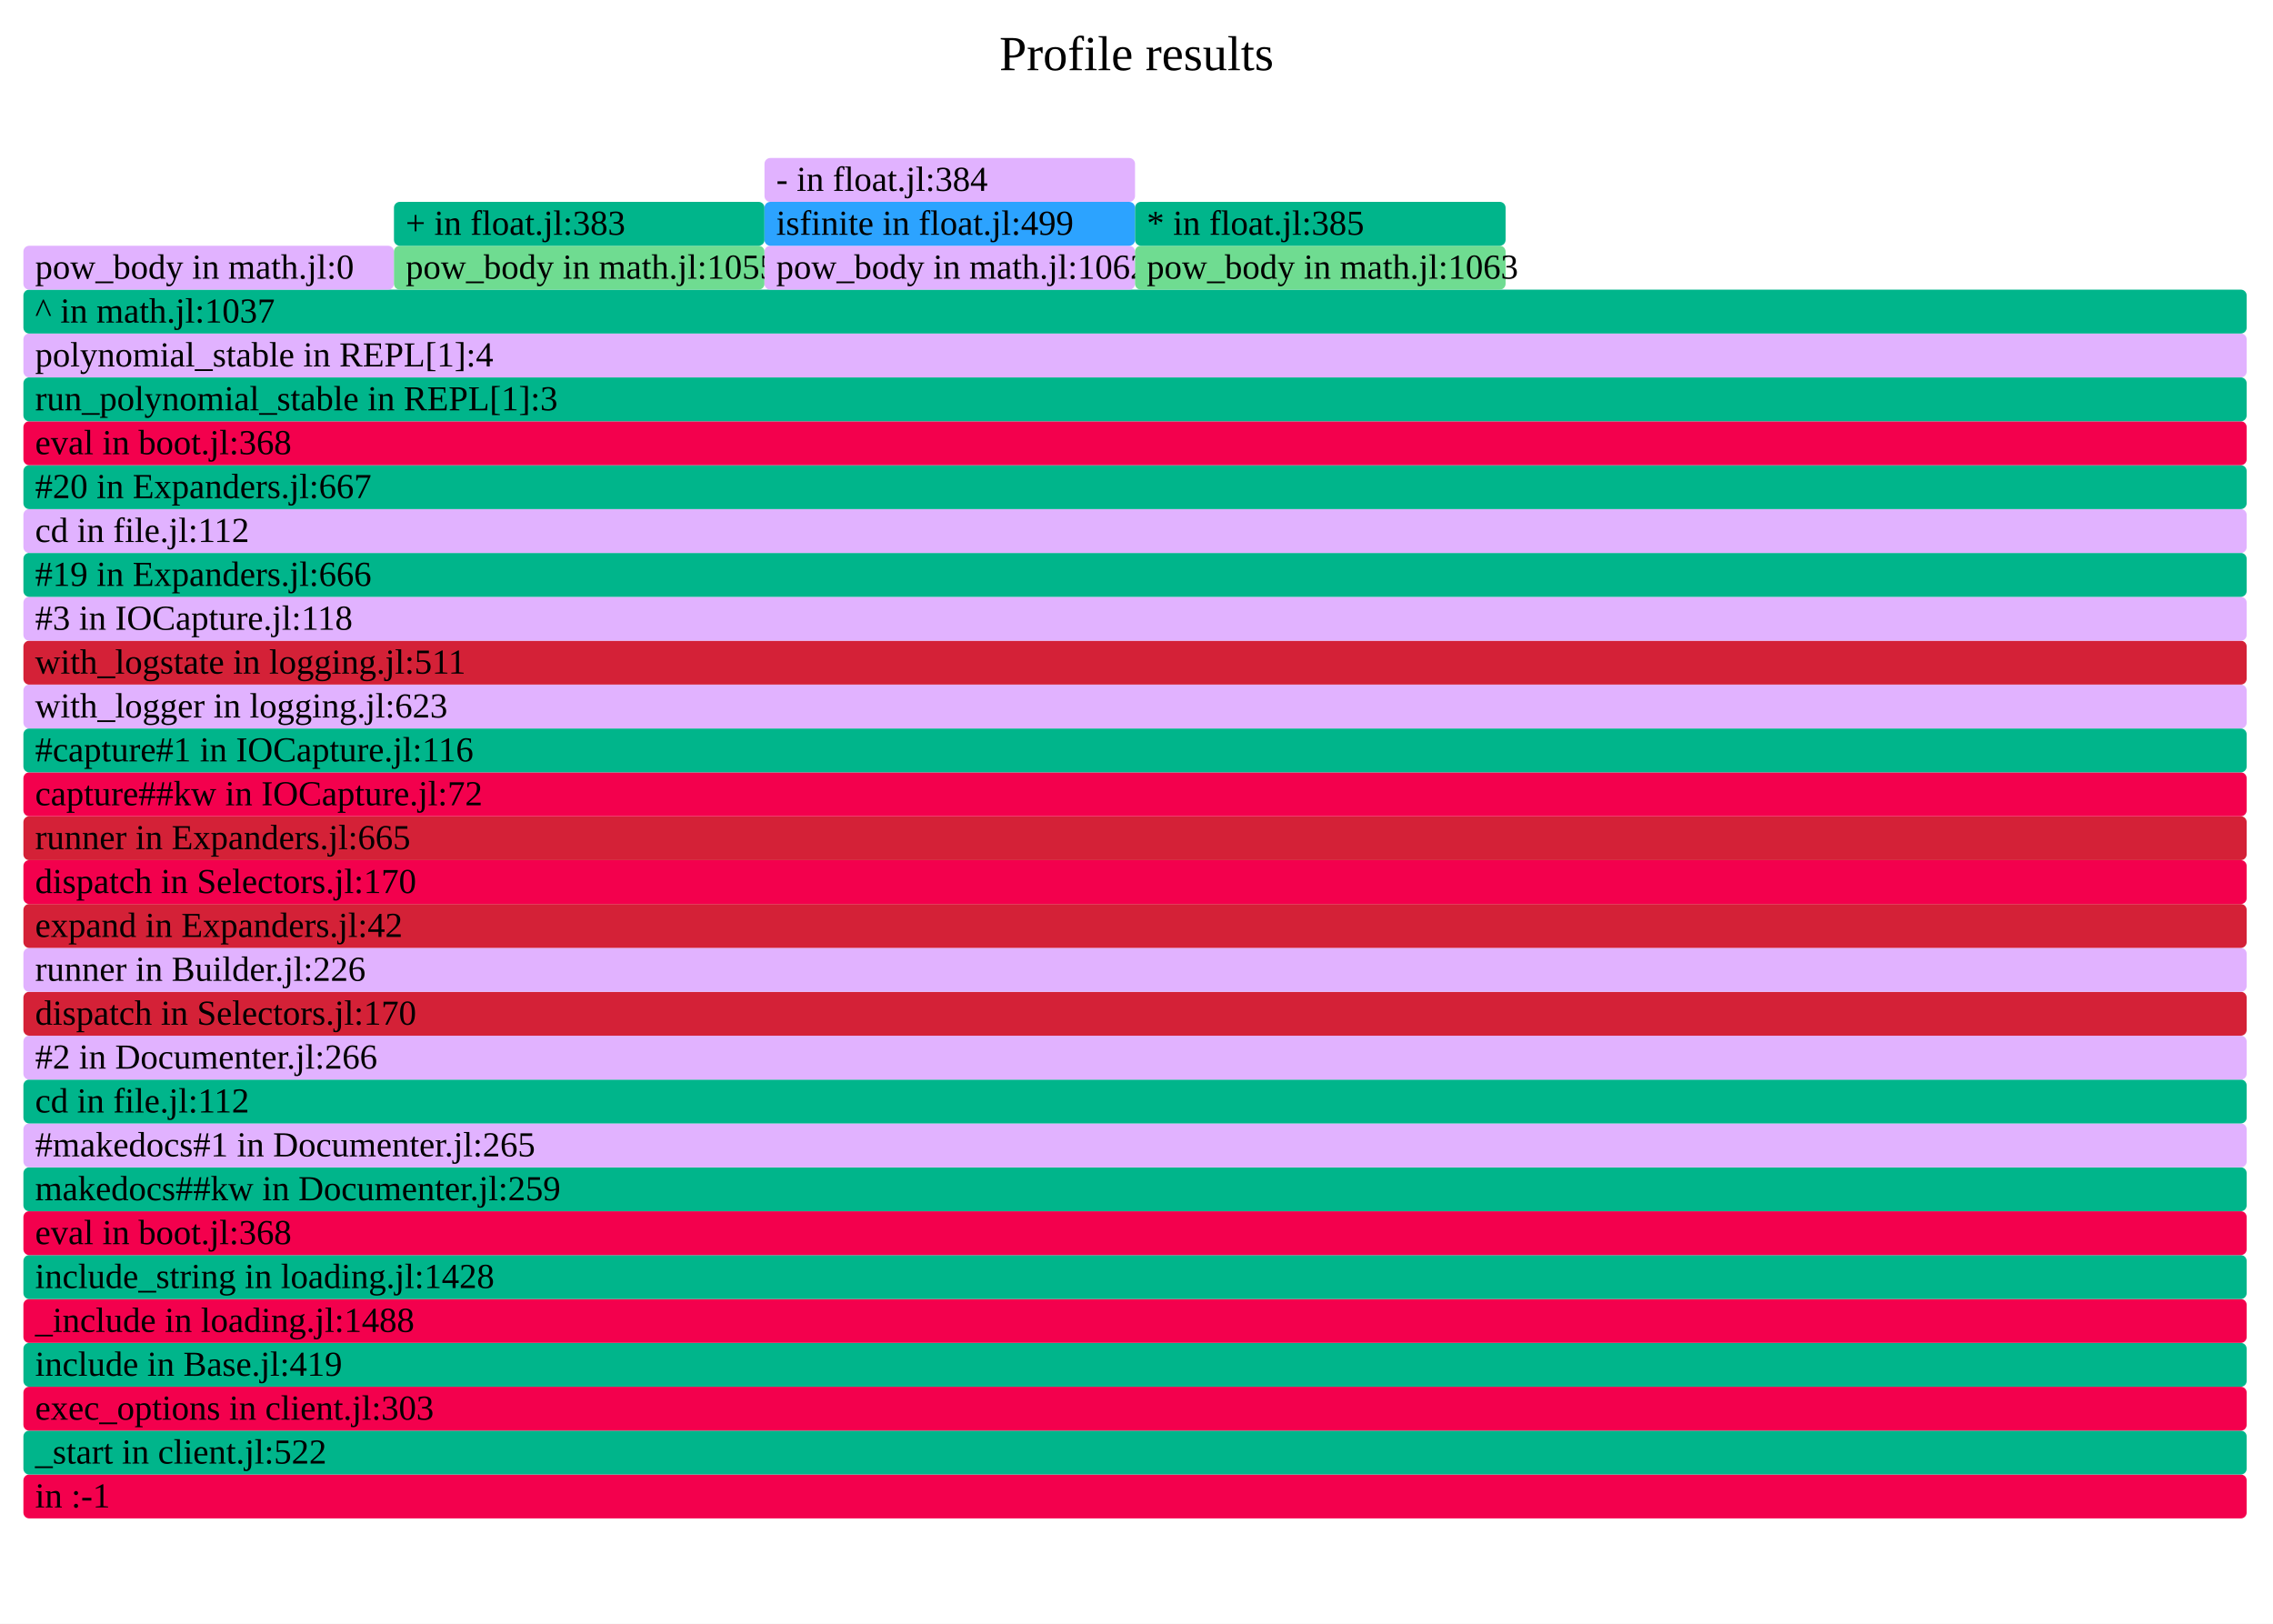
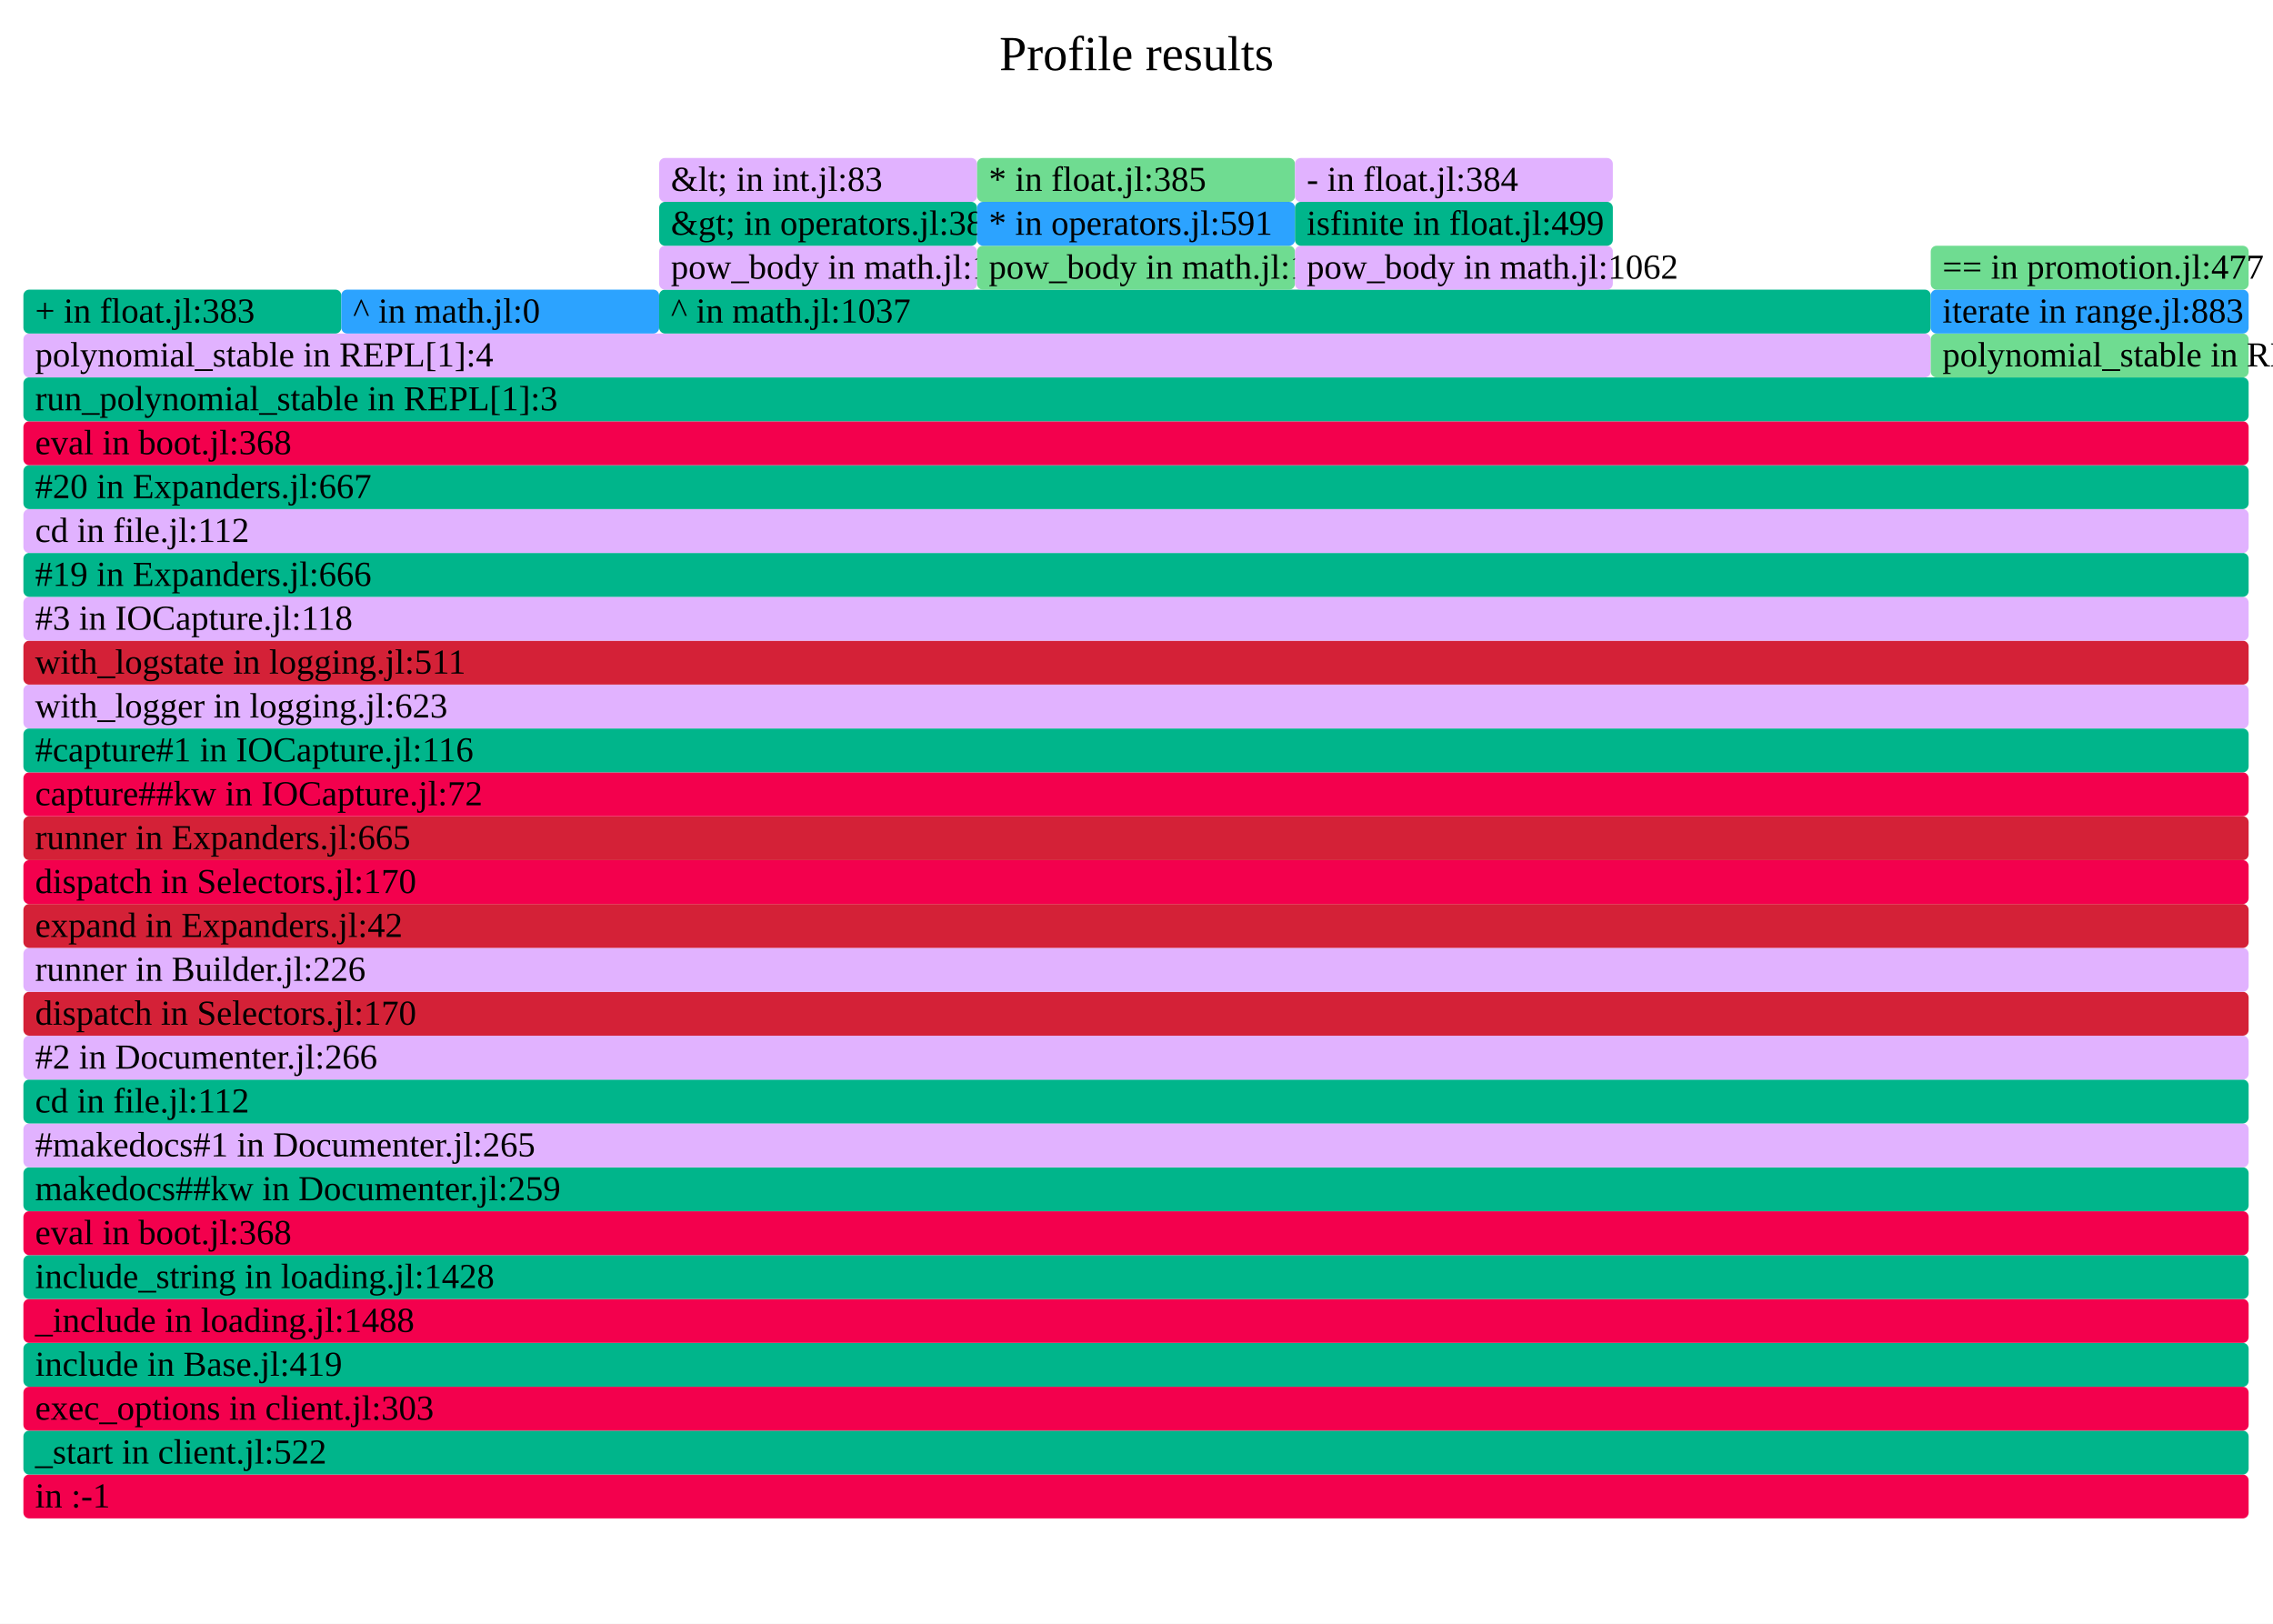
- <svg xmlns="http://www.w3.org/2000/svg" version="1.1" width="777" height="555" viewBox="0 0 777 555" id="fig-37f8b057c9ca42918f6e5952bc274383">
+ <svg xmlns="http://www.w3.org/2000/svg" version="1.1" width="777" height="555" viewBox="0 0 777 555" id="fig-12171bf1db9d433a89c81b0639a48caa">
  <defs>
-     <clipPath id="fig-37f8b057c9ca42918f6e5952bc274383-clip">
+     <clipPath id="fig-12171bf1db9d433a89c81b0639a48caa-clip">
      <rect x="0" y="0" width="777" height="555" />
    </clipPath>
  </defs>
  <style type="text/css">
-     #fig-37f8b057c9ca42918f6e5952bc274383 text {
+     #fig-12171bf1db9d433a89c81b0639a48caa text {
        pointer-events: none;
        font-family: inherit;
        font-size: 12px;
        fill: #000000;
    }
-     text#fig-37f8b057c9ca42918f6e5952bc274383-caption {
+     text#fig-12171bf1db9d433a89c81b0639a48caa-caption {
        font-size: 16.8px;
        fill: #000000;
        text-anchor: middle;
    }
-     #fig-37f8b057c9ca42918f6e5952bc274383-bg {
+     #fig-12171bf1db9d433a89c81b0639a48caa-bg {
        fill: #FFFFFF;
    }
-     #fig-37f8b057c9ca42918f6e5952bc274383-viewport rect, #fig-37f8b057c9ca42918f6e5952bc274383-viewport path {
+     #fig-12171bf1db9d433a89c81b0639a48caa-viewport rect, #fig-12171bf1db9d433a89c81b0639a48caa-viewport path {
        vector-effect: non-scaling-stroke;
        fill-opacity: 1;
    }
-     #fig-37f8b057c9ca42918f6e5952bc274383-viewport text {
+     #fig-12171bf1db9d433a89c81b0639a48caa-viewport text {
        stroke: #000000;
        stroke-width: 0;
        stroke-opacity: 0.35;
    }
-     #fig-37f8b057c9ca42918f6e5952bc274383-viewport rect:hover, #fig-37f8b057c9ca42918f6e5952bc274383-viewport path:hover {
+     #fig-12171bf1db9d433a89c81b0639a48caa-viewport rect:hover, #fig-12171bf1db9d433a89c81b0639a48caa-viewport path:hover {
        fill-opacity: 0.75;
        stroke: #000000;
        stroke-width: 0.5;
    }
-     #fig-37f8b057c9ca42918f6e5952bc274383-viewport + rect {
+     #fig-12171bf1db9d433a89c81b0639a48caa-viewport + rect {
        fill: #FFFFFF;
        opacity: 0.8;
    }
-     text#fig-37f8b057c9ca42918f6e5952bc274383-details{
+     text#fig-12171bf1db9d433a89c81b0639a48caa-details{
        fill: #000000;
    }
</style>
-   <g id="fig-37f8b057c9ca42918f6e5952bc274383-frame" clip-path="url(#fig-37f8b057c9ca42918f6e5952bc274383-clip)">
-     <rect id="fig-37f8b057c9ca42918f6e5952bc274383-bg" x="0" y="0" width="777" height="555" />
-     <text id="fig-37f8b057c9ca42918f6e5952bc274383-caption" x="388.5" y="24">Profile results</text>
-     <g id="fig-37f8b057c9ca42918f6e5952bc274383-viewport" transform="scale(1)">
-       <rect x="8" y="504" width="760" height="15" rx="2" fill="#F3004D" data-dinfo="" />
+   <g id="fig-12171bf1db9d433a89c81b0639a48caa-frame" clip-path="url(#fig-12171bf1db9d433a89c81b0639a48caa-clip)">
+     <rect id="fig-12171bf1db9d433a89c81b0639a48caa-bg" x="0" y="0" width="777" height="555" />
+     <text id="fig-12171bf1db9d433a89c81b0639a48caa-caption" x="388.5" y="24">Profile results</text>
+     <g id="fig-12171bf1db9d433a89c81b0639a48caa-viewport" transform="scale(1)">
+       <rect x="8" y="504" width="760.67" height="15" rx="2" fill="#F3004D" data-dinfo="" />
      <text x="8" dx="4" y="515.25"> in :-1</text>
-       <rect x="8" y="489" width="760" height="15" rx="2" fill="#00B58B" data-dinfo="./" />
+       <rect x="8" y="489" width="760.67" height="15" rx="2" fill="#00B58B" data-dinfo="./" />
      <text x="8" dx="4" y="500.25">_start in client.jl:522</text>
-       <rect x="8" y="474" width="760" height="15" rx="2" fill="#F3004D" data-dinfo="./" />
+       <rect x="8" y="474" width="760.67" height="15" rx="2" fill="#F3004D" data-dinfo="./" />
      <text x="8" dx="4" y="485.25">exec_options in client.jl:303</text>
-       <rect x="8" y="459" width="760" height="15" rx="2" fill="#00B58B" data-dinfo="./" />
+       <rect x="8" y="459" width="760.67" height="15" rx="2" fill="#00B58B" data-dinfo="./" />
      <text x="8" dx="4" y="470.25">include in Base.jl:419</text>
-       <rect x="8" y="444" width="760" height="15" rx="2" fill="#F3004D" data-dinfo="./" />
+       <rect x="8" y="444" width="760.67" height="15" rx="2" fill="#F3004D" data-dinfo="./" />
      <text x="8" dx="4" y="455.25">_include in loading.jl:1488</text>
-       <rect x="8" y="429" width="760" height="15" rx="2" fill="#00B58B" data-dinfo="./" />
+       <rect x="8" y="429" width="760.67" height="15" rx="2" fill="#00B58B" data-dinfo="./" />
      <text x="8" dx="4" y="440.25">include_string in loading.jl:1428</text>
-       <rect x="8" y="414" width="760" height="15" rx="2" fill="#F3004D" data-dinfo="./" />
+       <rect x="8" y="414" width="760.67" height="15" rx="2" fill="#F3004D" data-dinfo="./" />
      <text x="8" dx="4" y="425.25">eval in boot.jl:368</text>
-       <rect x="8" y="399" width="760" height="15" rx="2" fill="#00B58B" data-dinfo="/home/runner/.julia/packages/Documenter/qdbx6/src/" />
+       <rect x="8" y="399" width="760.67" height="15" rx="2" fill="#00B58B" data-dinfo="/home/runner/.julia/packages/Documenter/qdbx6/src/" />
      <text x="8" dx="4" y="410.25">makedocs##kw in Documenter.jl:259</text>
-       <rect x="8" y="384" width="760" height="15" rx="2" fill="#E1B2FF" data-dinfo="/home/runner/.julia/packages/Documenter/qdbx6/src/" />
+       <rect x="8" y="384" width="760.67" height="15" rx="2" fill="#E1B2FF" data-dinfo="/home/runner/.julia/packages/Documenter/qdbx6/src/" />
      <text x="8" dx="4" y="395.25">#makedocs#1 in Documenter.jl:265</text>
-       <rect x="8" y="369" width="760" height="15" rx="2" fill="#00B58B" data-dinfo="./" />
+       <rect x="8" y="369" width="760.67" height="15" rx="2" fill="#00B58B" data-dinfo="./" />
      <text x="8" dx="4" y="380.25">cd in file.jl:112</text>
-       <rect x="8" y="354" width="760" height="15" rx="2" fill="#E1B2FF" data-dinfo="/home/runner/.julia/packages/Documenter/qdbx6/src/" />
+       <rect x="8" y="354" width="760.67" height="15" rx="2" fill="#E1B2FF" data-dinfo="/home/runner/.julia/packages/Documenter/qdbx6/src/" />
      <text x="8" dx="4" y="365.25">#2 in Documenter.jl:266</text>
-       <rect x="8" y="339" width="760" height="15" rx="2" fill="#D42137" data-dinfo="/home/runner/.julia/packages/Documenter/qdbx6/src/Utilities/" />
+       <rect x="8" y="339" width="760.67" height="15" rx="2" fill="#D42137" data-dinfo="/home/runner/.julia/packages/Documenter/qdbx6/src/Utilities/" />
      <text x="8" dx="4" y="350.25">dispatch in Selectors.jl:170</text>
-       <rect x="8" y="324" width="760" height="15" rx="2" fill="#E1B2FF" data-dinfo="/home/runner/.julia/packages/Documenter/qdbx6/src/" />
+       <rect x="8" y="324" width="760.67" height="15" rx="2" fill="#E1B2FF" data-dinfo="/home/runner/.julia/packages/Documenter/qdbx6/src/" />
      <text x="8" dx="4" y="335.25">runner in Builder.jl:226</text>
-       <rect x="8" y="309" width="760" height="15" rx="2" fill="#D42137" data-dinfo="/home/runner/.julia/packages/Documenter/qdbx6/src/" />
+       <rect x="8" y="309" width="760.67" height="15" rx="2" fill="#D42137" data-dinfo="/home/runner/.julia/packages/Documenter/qdbx6/src/" />
      <text x="8" dx="4" y="320.25">expand in Expanders.jl:42</text>
-       <rect x="8" y="294" width="760" height="15" rx="2" fill="#F3004D" data-dinfo="/home/runner/.julia/packages/Documenter/qdbx6/src/Utilities/" />
+       <rect x="8" y="294" width="760.67" height="15" rx="2" fill="#F3004D" data-dinfo="/home/runner/.julia/packages/Documenter/qdbx6/src/Utilities/" />
      <text x="8" dx="4" y="305.25">dispatch in Selectors.jl:170</text>
-       <rect x="8" y="279" width="760" height="15" rx="2" fill="#D42137" data-dinfo="/home/runner/.julia/packages/Documenter/qdbx6/src/" />
+       <rect x="8" y="279" width="760.67" height="15" rx="2" fill="#D42137" data-dinfo="/home/runner/.julia/packages/Documenter/qdbx6/src/" />
      <text x="8" dx="4" y="290.25">runner in Expanders.jl:665</text>
-       <rect x="8" y="264" width="760" height="15" rx="2" fill="#F3004D" data-dinfo="/home/runner/.julia/packages/IOCapture/sXY71/src/" />
+       <rect x="8" y="264" width="760.67" height="15" rx="2" fill="#F3004D" data-dinfo="/home/runner/.julia/packages/IOCapture/sXY71/src/" />
      <text x="8" dx="4" y="275.25">capture##kw in IOCapture.jl:72</text>
-       <rect x="8" y="249" width="760" height="15" rx="2" fill="#00B58B" data-dinfo="/home/runner/.julia/packages/IOCapture/sXY71/src/" />
+       <rect x="8" y="249" width="760.67" height="15" rx="2" fill="#00B58B" data-dinfo="/home/runner/.julia/packages/IOCapture/sXY71/src/" />
      <text x="8" dx="4" y="260.25">#capture#1 in IOCapture.jl:116</text>
-       <rect x="8" y="234" width="760" height="15" rx="2" fill="#E1B2FF" data-dinfo="./" />
+       <rect x="8" y="234" width="760.67" height="15" rx="2" fill="#E1B2FF" data-dinfo="./" />
      <text x="8" dx="4" y="245.25">with_logger in logging.jl:623</text>
-       <rect x="8" y="219" width="760" height="15" rx="2" fill="#D42137" data-dinfo="./" />
+       <rect x="8" y="219" width="760.67" height="15" rx="2" fill="#D42137" data-dinfo="./" />
      <text x="8" dx="4" y="230.25">with_logstate in logging.jl:511</text>
-       <rect x="8" y="204" width="760" height="15" rx="2" fill="#E1B2FF" data-dinfo="/home/runner/.julia/packages/IOCapture/sXY71/src/" />
+       <rect x="8" y="204" width="760.67" height="15" rx="2" fill="#E1B2FF" data-dinfo="/home/runner/.julia/packages/IOCapture/sXY71/src/" />
      <text x="8" dx="4" y="215.25">#3 in IOCapture.jl:118</text>
-       <rect x="8" y="189" width="760" height="15" rx="2" fill="#00B58B" data-dinfo="/home/runner/.julia/packages/Documenter/qdbx6/src/" />
+       <rect x="8" y="189" width="760.67" height="15" rx="2" fill="#00B58B" data-dinfo="/home/runner/.julia/packages/Documenter/qdbx6/src/" />
      <text x="8" dx="4" y="200.25">#19 in Expanders.jl:666</text>
-       <rect x="8" y="174" width="760" height="15" rx="2" fill="#E1B2FF" data-dinfo="./" />
+       <rect x="8" y="174" width="760.67" height="15" rx="2" fill="#E1B2FF" data-dinfo="./" />
      <text x="8" dx="4" y="185.25">cd in file.jl:112</text>
-       <rect x="8" y="159" width="760" height="15" rx="2" fill="#00B58B" data-dinfo="/home/runner/.julia/packages/Documenter/qdbx6/src/" />
+       <rect x="8" y="159" width="760.67" height="15" rx="2" fill="#00B58B" data-dinfo="/home/runner/.julia/packages/Documenter/qdbx6/src/" />
      <text x="8" dx="4" y="170.25">#20 in Expanders.jl:667</text>
-       <rect x="8" y="144" width="760" height="15" rx="2" fill="#F3004D" data-dinfo="./" />
+       <rect x="8" y="144" width="760.67" height="15" rx="2" fill="#F3004D" data-dinfo="./" />
      <text x="8" dx="4" y="155.25">eval in boot.jl:368</text>
-       <rect x="8" y="129" width="760" height="15" rx="2" fill="#00B58B" data-dinfo="./" />
+       <rect x="8" y="129" width="760.67" height="15" rx="2" fill="#00B58B" data-dinfo="./" />
      <text x="8" dx="4" y="140.25">run_polynomial_stable in REPL[1]:3</text>
-       <rect x="8" y="114" width="760" height="15" rx="2" fill="#E1B2FF" data-dinfo="./" />
+       <rect x="8" y="114" width="652" height="15" rx="2" fill="#E1B2FF" data-dinfo="./" />
      <text x="8" dx="4" y="125.25">polynomial_stable in REPL[1]:4</text>
-       <rect x="8" y="99" width="760" height="15" rx="2" fill="#00B58B" data-dinfo="./" />
-       <text x="8" dx="4" y="110.25">^ in math.jl:1037</text>
-       <rect x="8" y="84" width="126.67" height="15" rx="2" fill="#E1B2FF" data-dinfo="./" />
-       <text x="8" dx="4" y="95.25">pow_body in math.jl:0</text>
-       <rect x="134.67" y="84" width="126.66" height="15" rx="2" fill="#6FDC91" data-dinfo="./" />
-       <text x="134.67" dx="4" y="95.25">pow_body in math.jl:1055</text>
-       <rect x="134.67" y="69" width="126.66" height="15" rx="2" fill="#00B58B" data-dinfo="./" />
-       <text x="134.67" dx="4" y="80.25">+ in float.jl:383</text>
-       <rect x="261.33" y="84" width="126.67" height="15" rx="2" fill="#E1B2FF" data-dinfo="./" />
-       <text x="261.33" dx="4" y="95.25">pow_body in math.jl:1062</text>
-       <rect x="261.33" y="69" width="126.67" height="15" rx="2" fill="#2CA3FF" data-dinfo="./" />
-       <text x="261.33" dx="4" y="80.25">isfinite in float.jl:499</text>
-       <rect x="261.33" y="54" width="126.67" height="15" rx="2" fill="#E1B2FF" data-dinfo="./" />
-       <text x="261.33" dx="4" y="65.25">- in float.jl:384</text>
-       <rect x="388" y="84" width="126.67" height="15" rx="2" fill="#6FDC91" data-dinfo="./" />
-       <text x="388" dx="4" y="95.25">pow_body in math.jl:1063</text>
-       <rect x="388" y="69" width="126.67" height="15" rx="2" fill="#00B58B" data-dinfo="./" />
-       <text x="388" dx="4" y="80.25">* in float.jl:385</text>
+       <rect x="8" y="99" width="108.67" height="15" rx="2" fill="#00B58B" data-dinfo="./" />
+       <text x="8" dx="4" y="110.25">+ in float.jl:383</text>
+       <rect x="116.67" y="99" width="108.66" height="15" rx="2" fill="#2CA3FF" data-dinfo="./" />
+       <text x="116.67" dx="4" y="110.25">^ in math.jl:0</text>
+       <rect x="225.33" y="99" width="434.67" height="15" rx="2" fill="#00B58B" data-dinfo="./" />
+       <text x="225.33" dx="4" y="110.25">^ in math.jl:1037</text>
+       <rect x="225.33" y="84" width="108.67" height="15" rx="2" fill="#E1B2FF" data-dinfo="./" />
+       <text x="225.33" dx="4" y="95.25">pow_body in math.jl:1051</text>
+       <rect x="225.33" y="69" width="108.67" height="15" rx="2" fill="#00B58B" data-dinfo="./" />
+       <text x="225.33" dx="4" y="80.25">&amp;gt; in operators.jl:382</text>
+       <rect x="225.33" y="54" width="108.67" height="15" rx="2" fill="#E1B2FF" data-dinfo="./" />
+       <text x="225.33" dx="4" y="65.25">&amp;lt; in int.jl:83</text>
+       <rect x="334" y="84" width="108.67" height="15" rx="2" fill="#6FDC91" data-dinfo="./" />
+       <text x="334" dx="4" y="95.25">pow_body in math.jl:1057</text>
+       <rect x="334" y="69" width="108.67" height="15" rx="2" fill="#2CA3FF" data-dinfo="./" />
+       <text x="334" dx="4" y="80.25">* in operators.jl:591</text>
+       <rect x="334" y="54" width="108.67" height="15" rx="2" fill="#6FDC91" data-dinfo="./" />
+       <text x="334" dx="4" y="65.25">* in float.jl:385</text>
+       <rect x="442.67" y="84" width="108.66" height="15" rx="2" fill="#E1B2FF" data-dinfo="./" />
+       <text x="442.67" dx="4" y="95.25">pow_body in math.jl:1062</text>
+       <rect x="442.67" y="69" width="108.66" height="15" rx="2" fill="#00B58B" data-dinfo="./" />
+       <text x="442.67" dx="4" y="80.25">isfinite in float.jl:499</text>
+       <rect x="442.67" y="54" width="108.66" height="15" rx="2" fill="#E1B2FF" data-dinfo="./" />
+       <text x="442.67" dx="4" y="65.25">- in float.jl:384</text>
+       <rect x="660" y="114" width="108.67" height="15" rx="2" fill="#6FDC91" data-dinfo="./" />
+       <text x="660" dx="4" y="125.25">polynomial_stable in REPL[1]:5</text>
+       <rect x="660" y="99" width="108.67" height="15" rx="2" fill="#2CA3FF" data-dinfo="./" />
+       <text x="660" dx="4" y="110.25">iterate in range.jl:883</text>
+       <rect x="660" y="84" width="108.67" height="15" rx="2" fill="#6FDC91" data-dinfo="./" />
+       <text x="660" dx="4" y="95.25">== in promotion.jl:477</text>
    </g>
  </g>
</svg>
